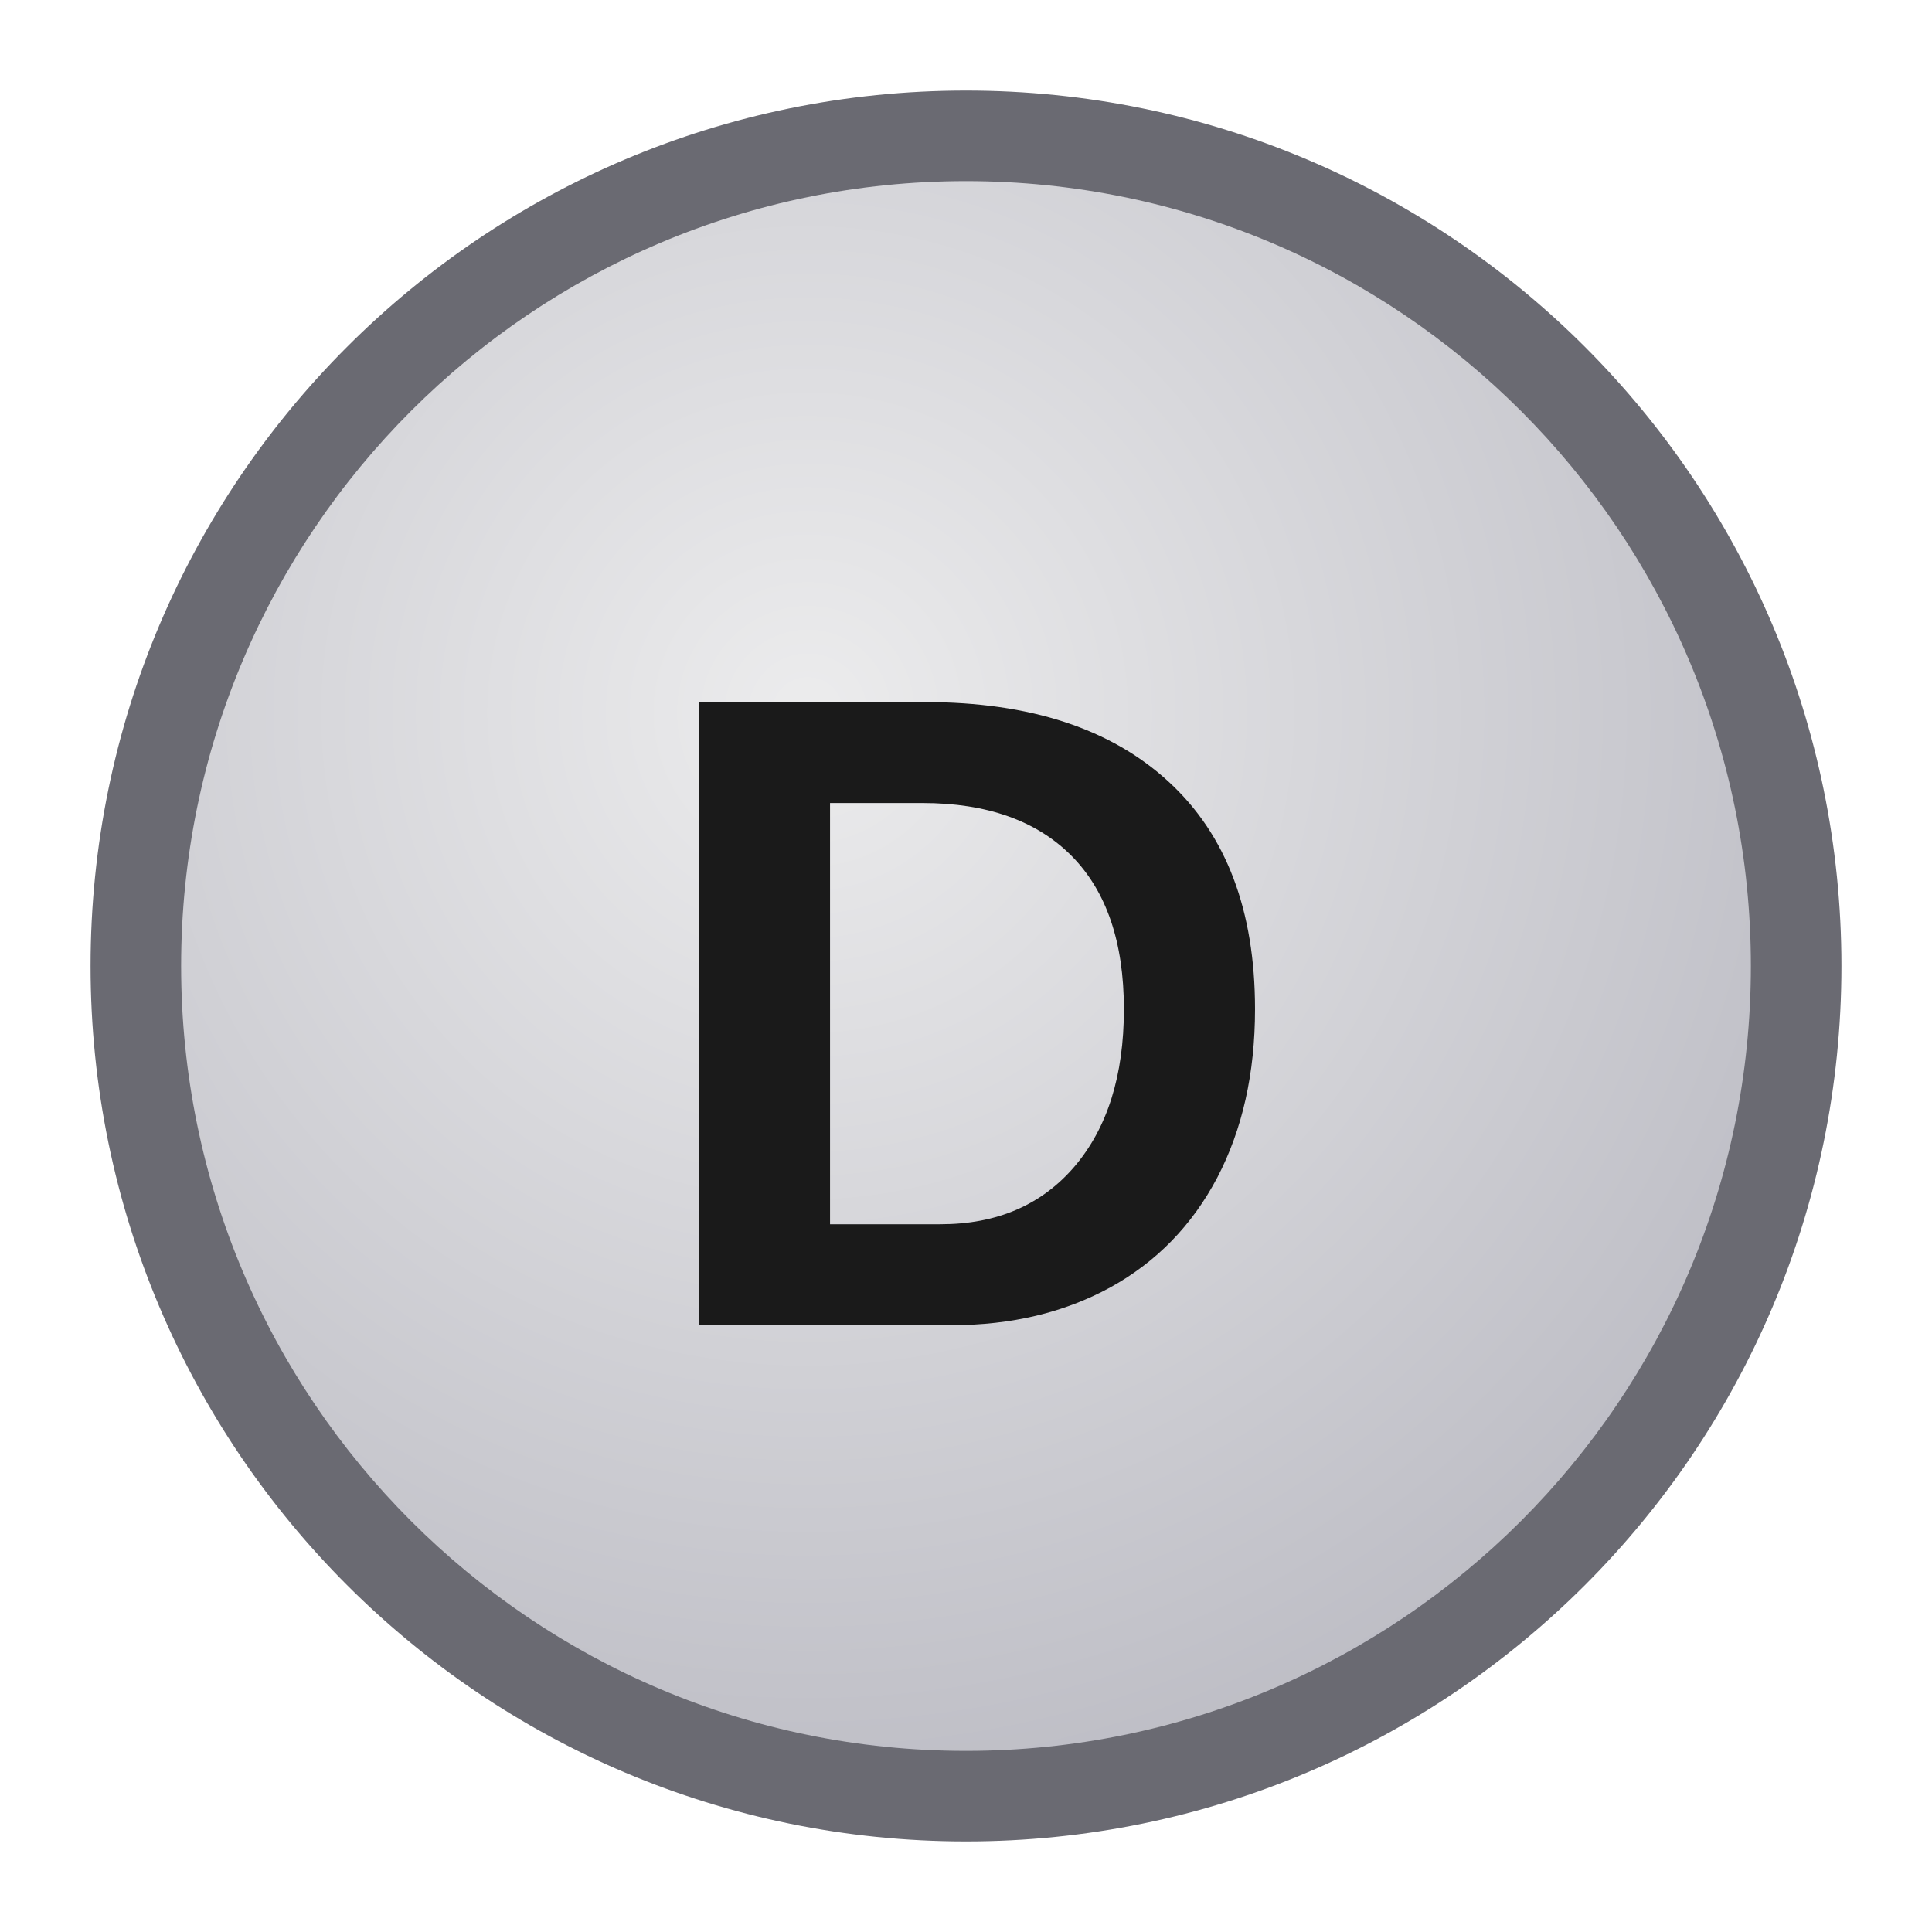
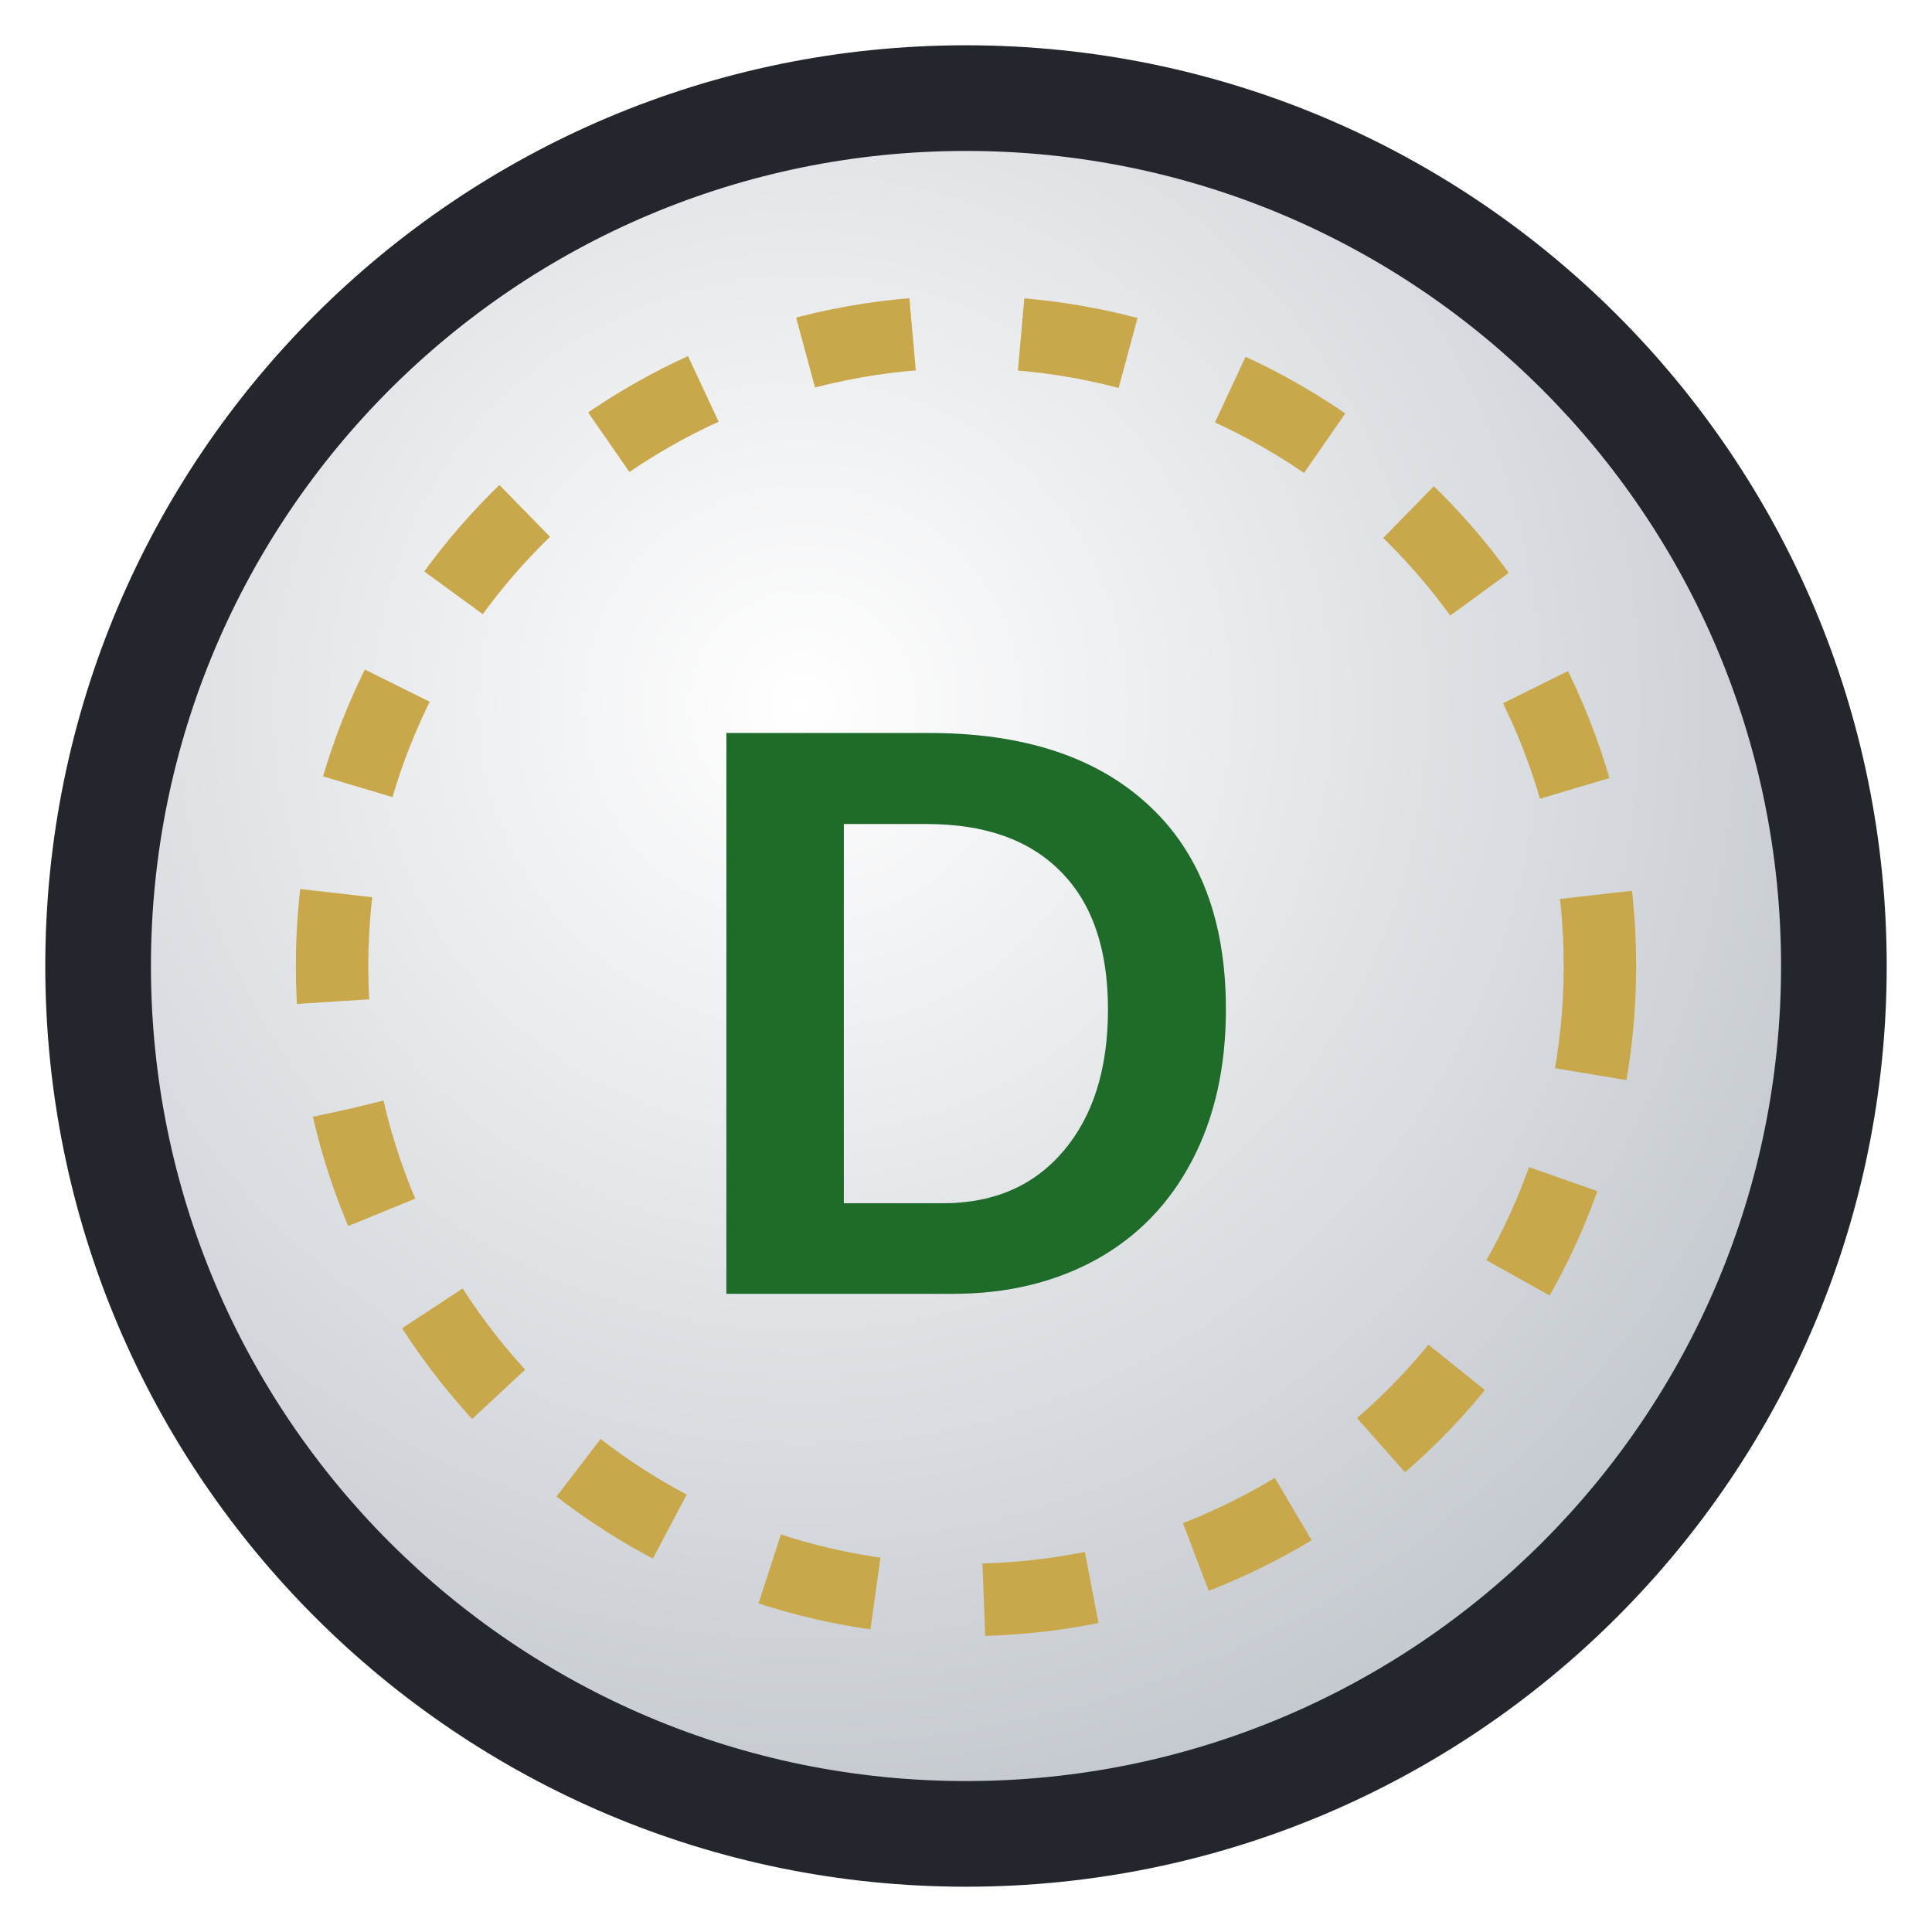
<svg xmlns="http://www.w3.org/2000/svg" width="64" height="64" viewBox="0 0 64 64">
  <defs>
    <radialGradient id="g" cx="40%" cy="34%" r="72%">
-       <stop offset="0" stop-color="#ececed" />
-       <stop offset="1" stop-color="#bcbcc4" />
+       <stop offset="0" stop-color="#ffffff" />
+       <stop offset="1" stop-color="#c2c7cd" />
    </radialGradient>
  </defs>
-   <circle cx="32" cy="32" r="29" fill="#6a6a72" />
-   <circle cx="32" cy="32" r="26" fill="url(#g)" />
-   <text x="32" y="33.5" text-anchor="middle" dominant-baseline="central" fill="#1a1a1a" font-size="30" font-weight="800" font-family="Arial,Helvetica,sans-serif">D</text>
+   <circle cx="32" cy="32" r="30.5" fill="#23272d" />
+   <circle cx="32" cy="32" r="27" fill="url(#g)" />
+   <circle cx="32" cy="32" r="21" fill="none" stroke="#c8a84a" stroke-width="2.4" stroke-dasharray="3.6 3.6" />
+   <text x="32" y="33.5" text-anchor="middle" dominant-baseline="central" font-family="Arial Black,Arial,sans-serif" font-weight="900" font-size="27" fill="#1e6b2a">D</text>
</svg>
